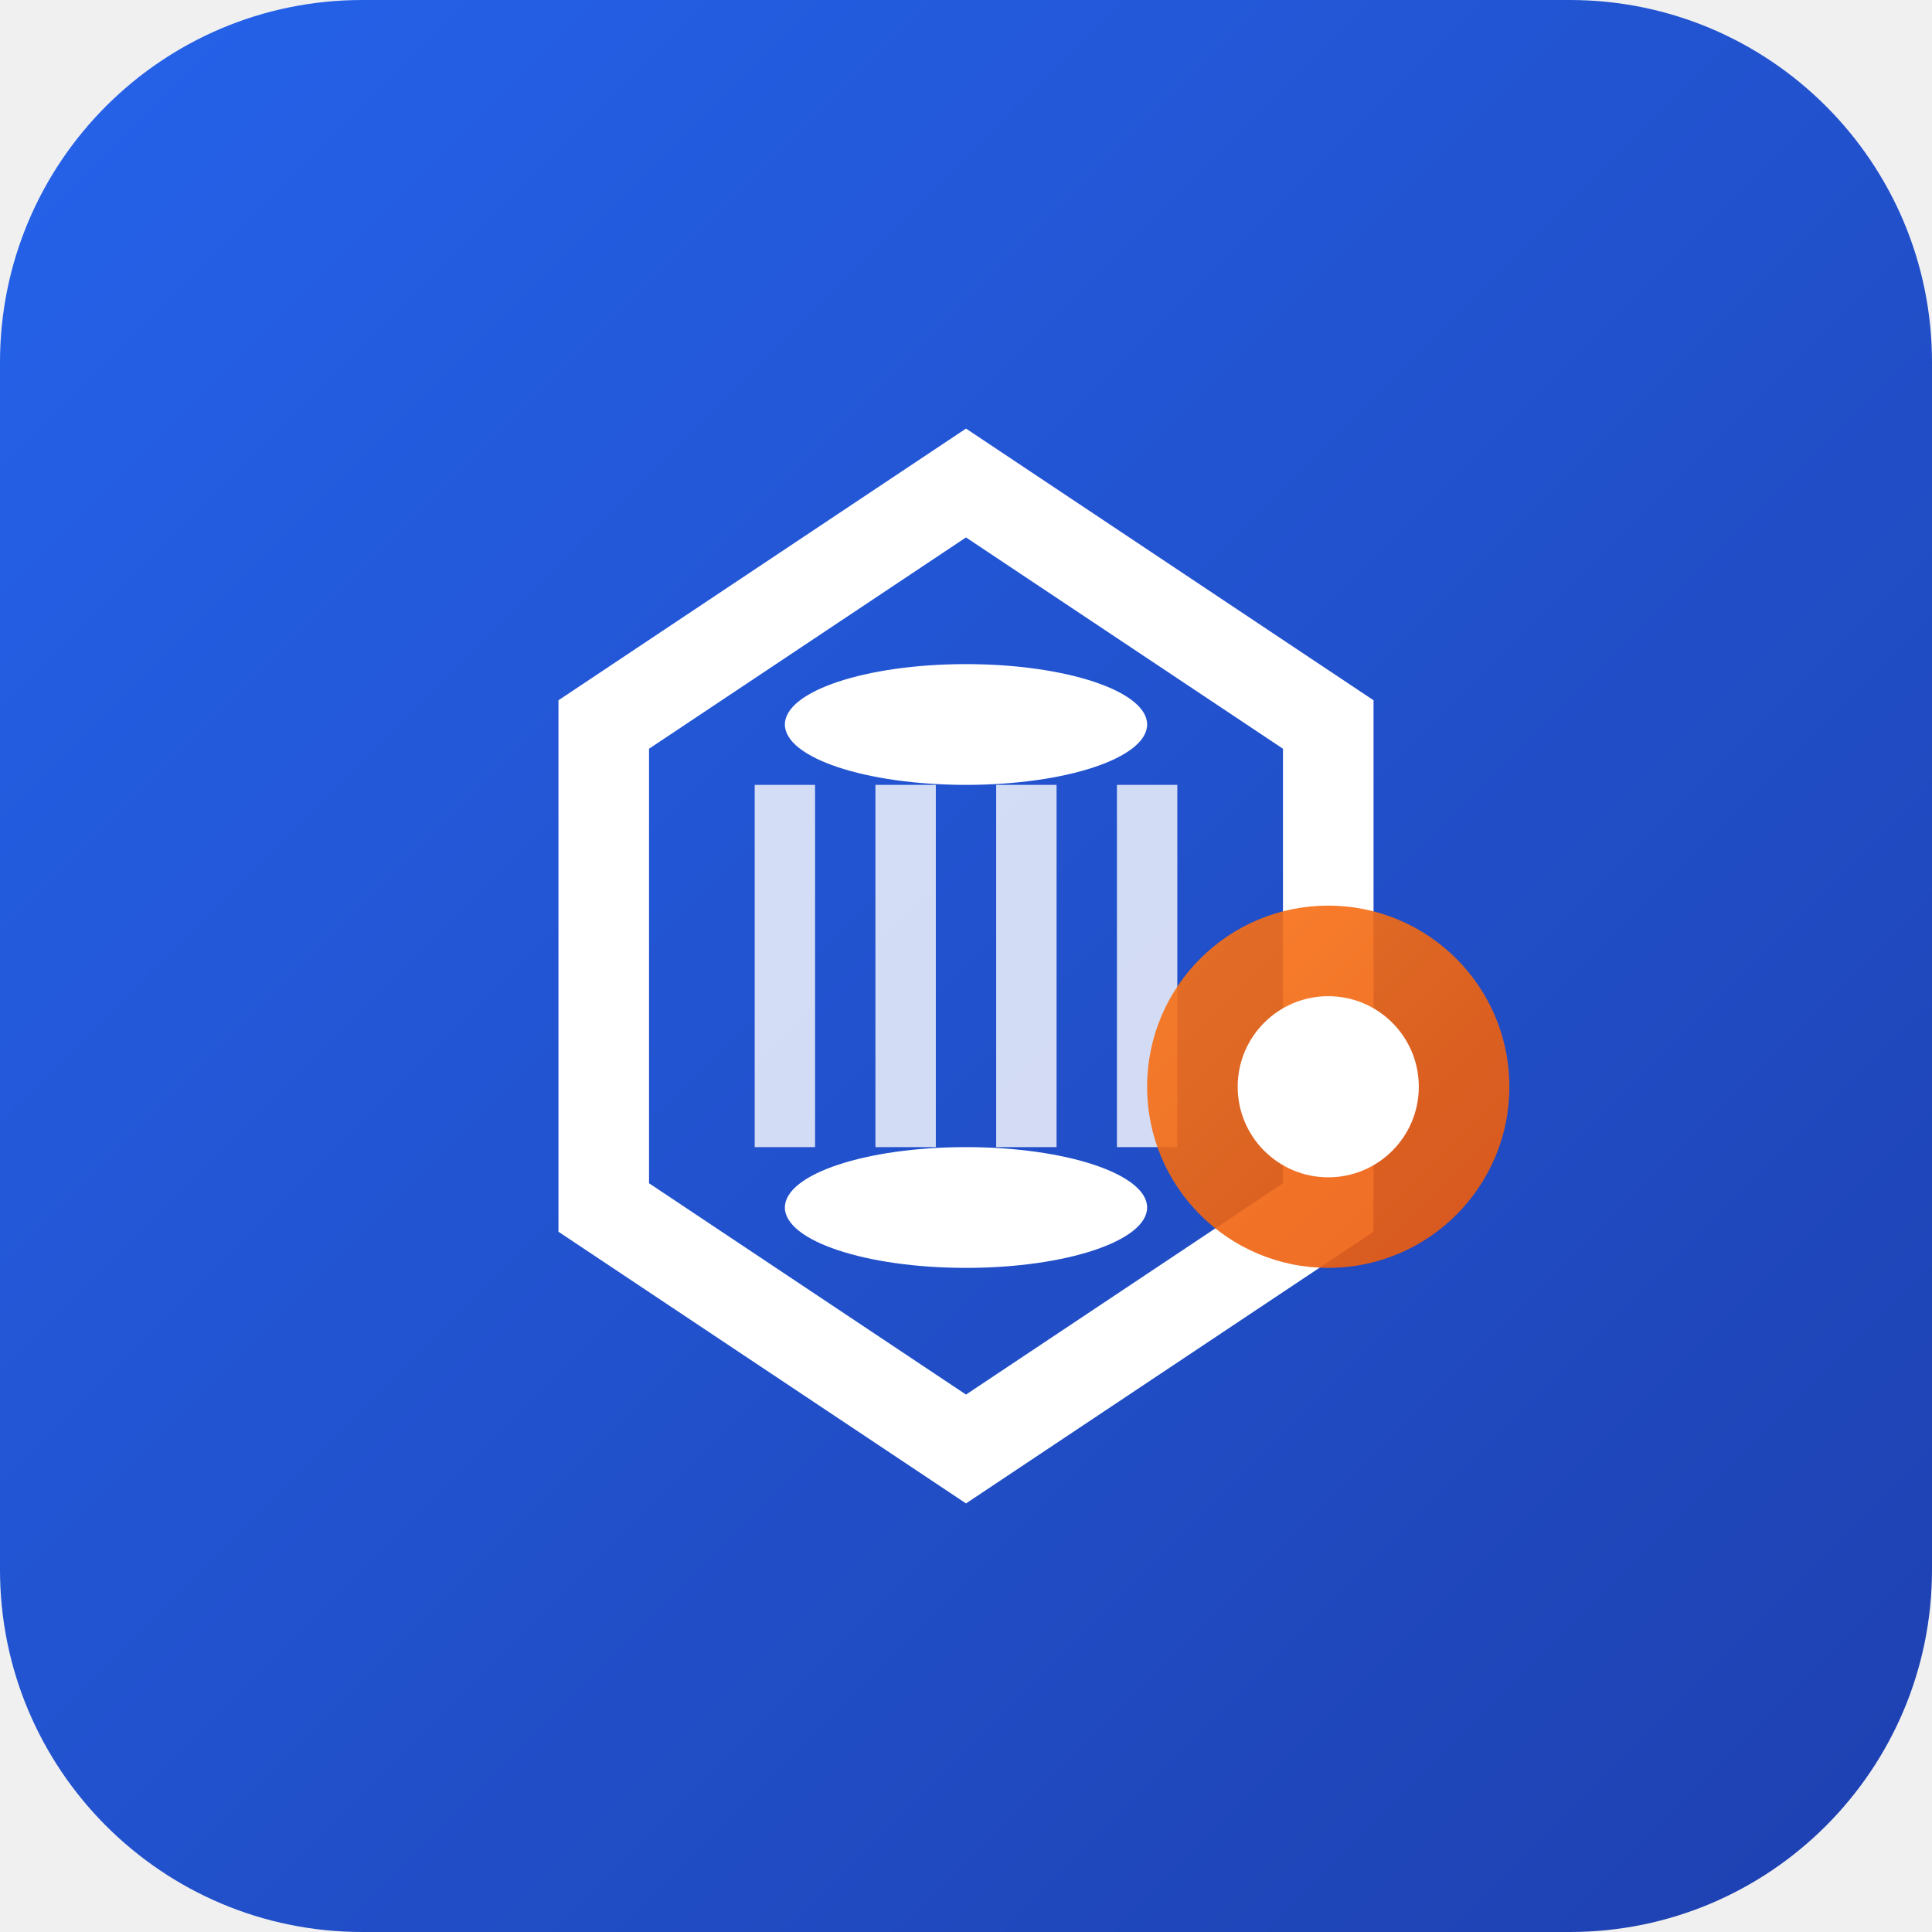
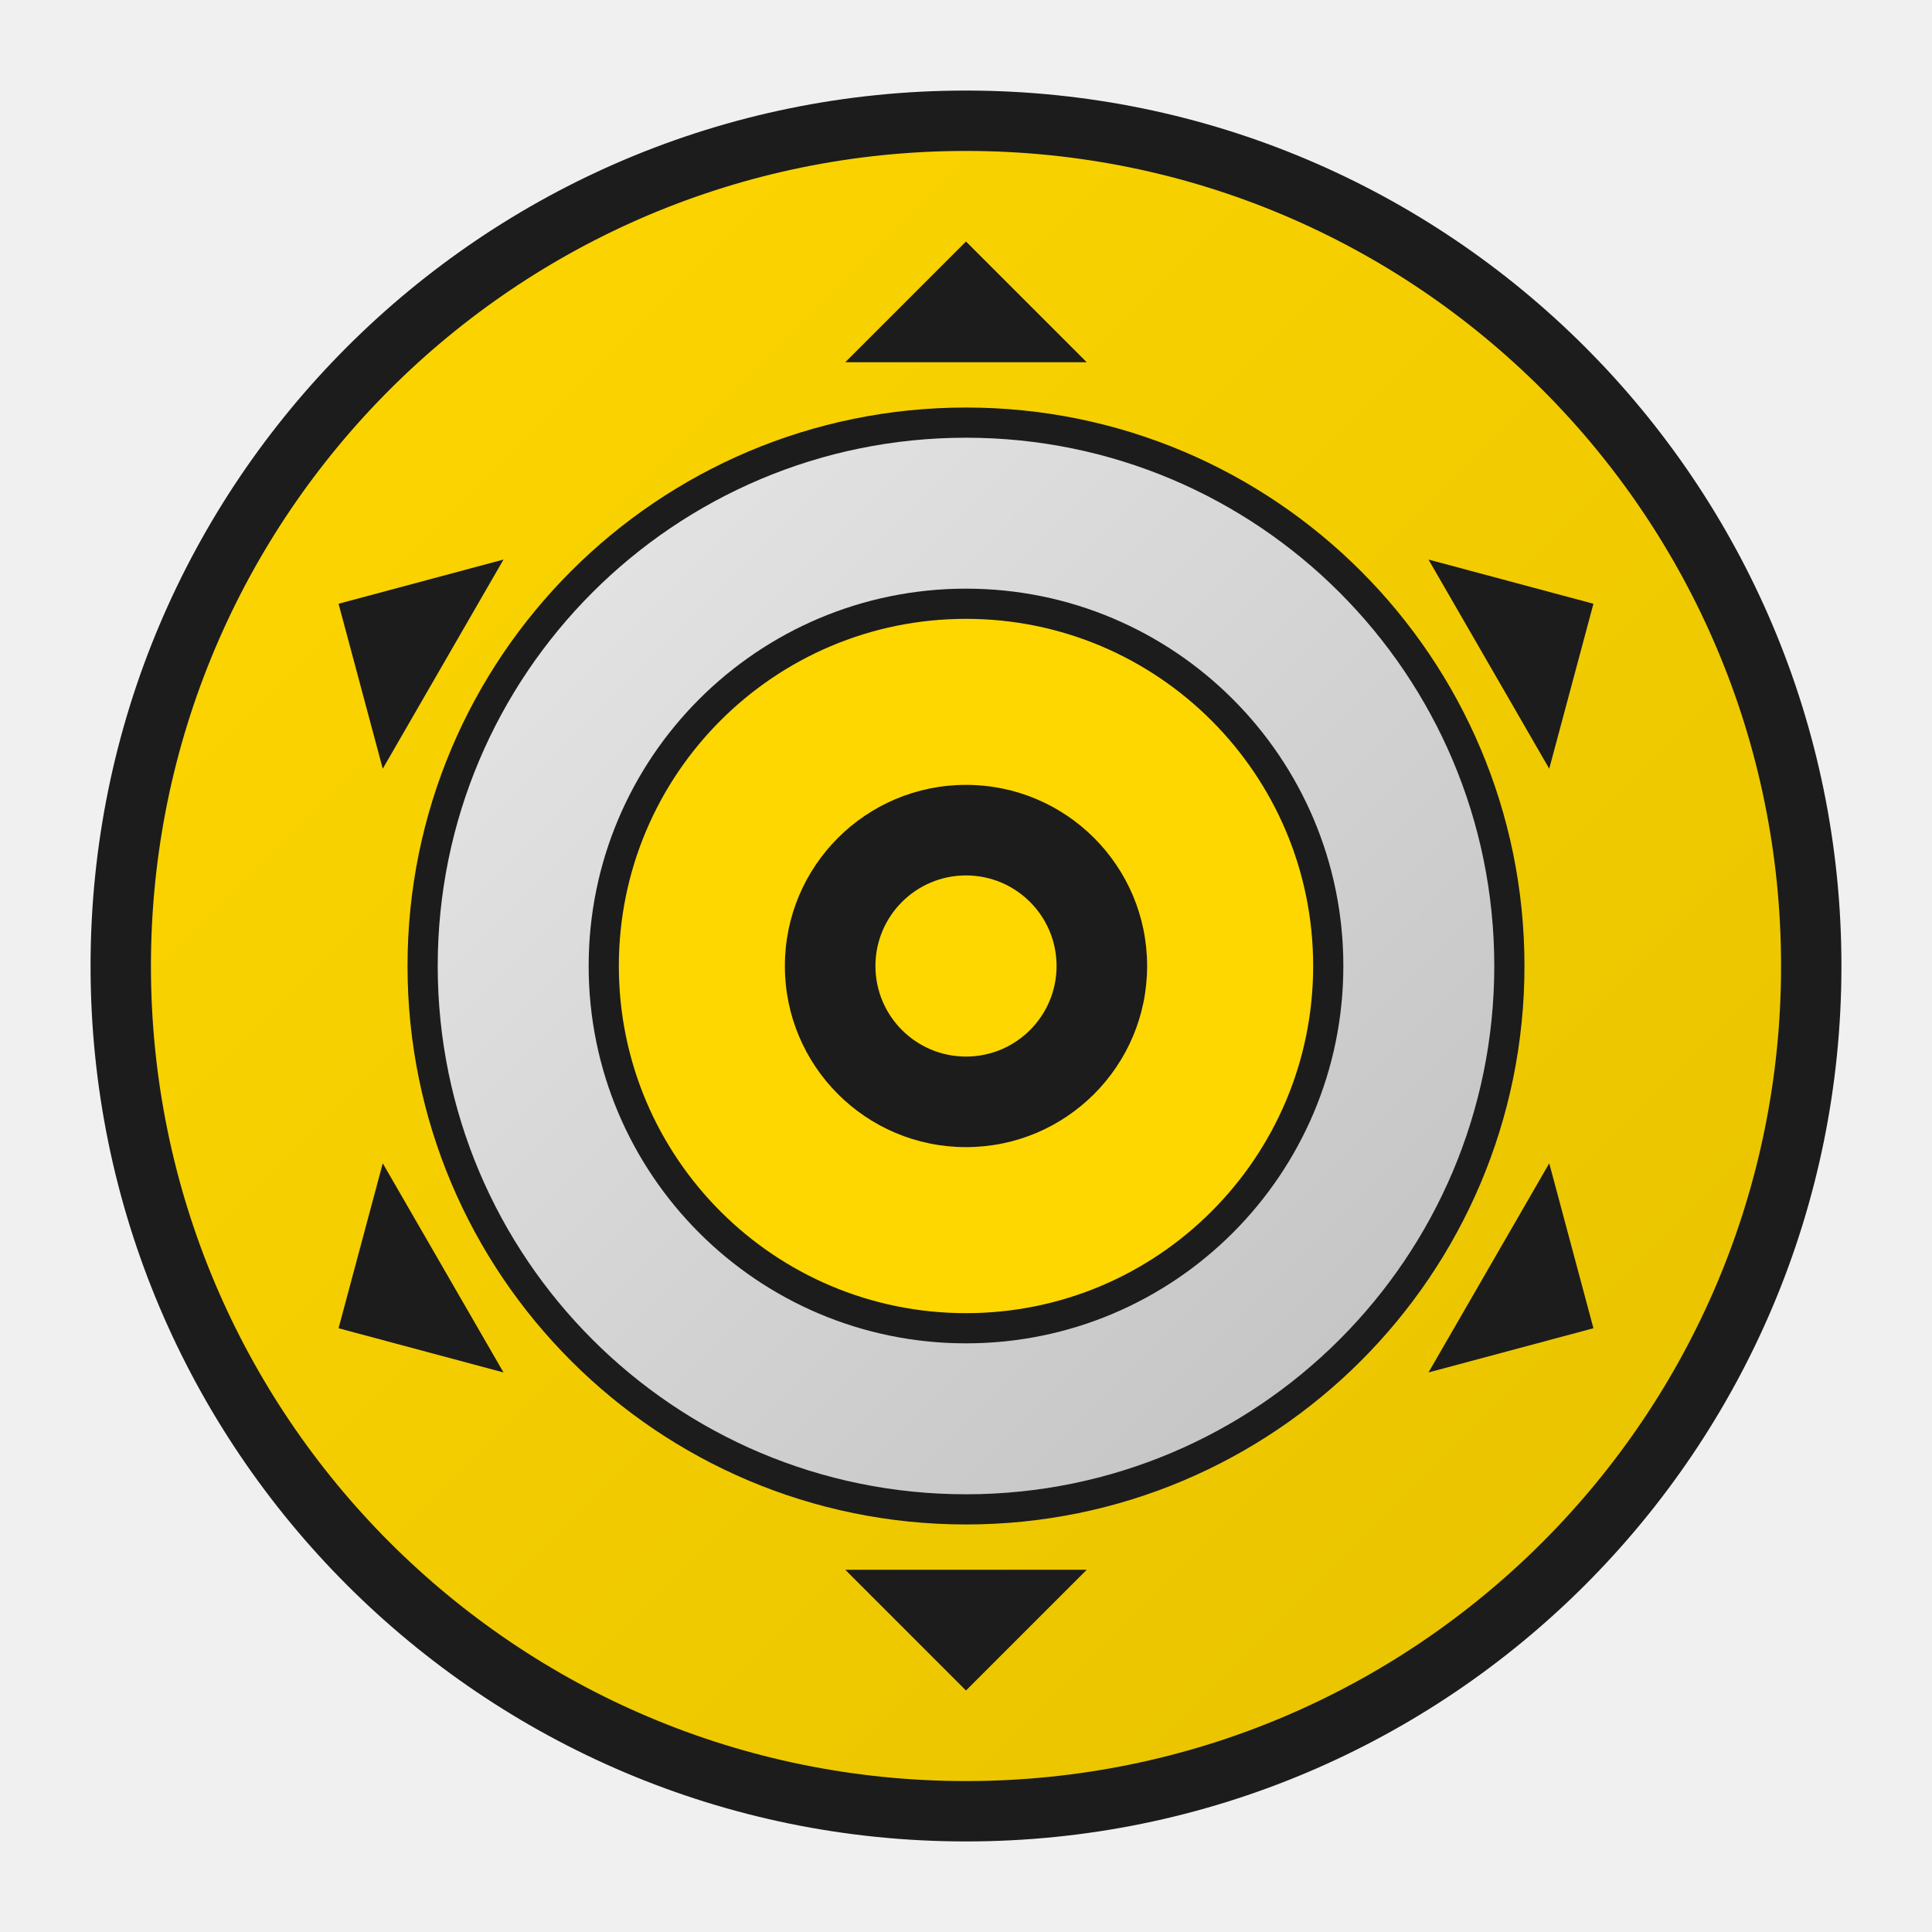
<svg xmlns="http://www.w3.org/2000/svg" width="32" height="32" viewBox="0 0 32 32">
  <defs>
    <linearGradient id="favGradient" x1="0%" y1="0%" x2="100%" y2="100%">
-       <stop offset="0%" style="stop-color:#2563EB;stop-opacity:1" />
-       <stop offset="100%" style="stop-color:#1E40AF;stop-opacity:1" />
+       <stop offset="0%" style="stop-color:#FFD700;stop-opacity:1" />
+       <stop offset="100%" style="stop-color:#E6C200;stop-opacity:1" />
    </linearGradient>
-     <linearGradient id="favAccent" x1="0%" y1="0%" x2="100%" y2="100%">
-       <stop offset="0%" style="stop-color:#F97316;stop-opacity:1" />
-       <stop offset="100%" style="stop-color:#EA580C;stop-opacity:1" />
+     <linearGradient id="silverGradient" x1="0%" y1="0%" x2="100%" y2="100%">
+       <stop offset="0%" style="stop-color:#E8E8E8;stop-opacity:1" />
+       <stop offset="100%" style="stop-color:#C0C0C0;stop-opacity:1" />
    </linearGradient>
  </defs>
-   <rect width="32" height="32" rx="6" fill="url(#favGradient)" />
-   <g transform="translate(6, 6)">
-     <polygon points="10,2 16,6 16,14 10,18 4,14 4,6" fill="none" stroke="white" stroke-width="1.5" />
-     <g stroke="white" stroke-width="1" opacity="0.8">
-       <line x1="7" y1="7" x2="7" y2="13" />
-       <line x1="9" y1="7" x2="9" y2="13" />
-       <line x1="11" y1="7" x2="11" y2="13" />
-       <line x1="13" y1="7" x2="13" y2="13" />
+   <circle cx="16" cy="16" r="14" fill="url(#favGradient)" stroke="#1C1C1C" stroke-width="1" />
+   <g transform="translate(16,16)">
+     <g fill="#1C1C1C">
+       <polygon points="0,-12 2,-10 -2,-10" transform="rotate(0)" />
+       <polygon points="0,-12 2,-10 -2,-10" transform="rotate(60)" />
+       <polygon points="0,-12 2,-10 -2,-10" transform="rotate(120)" />
+       <polygon points="0,-12 2,-10 -2,-10" transform="rotate(180)" />
+       <polygon points="0,-12 2,-10 -2,-10" transform="rotate(240)" />
+       <polygon points="0,-12 2,-10 -2,-10" transform="rotate(300)" />
    </g>
-     <ellipse cx="10" cy="6" rx="3" ry="1" fill="white" />
-     <ellipse cx="10" cy="14" rx="3" ry="1" fill="white" />
-     <circle cx="16" cy="12" r="3" fill="url(#favAccent)" opacity="0.9" />
-     <circle cx="16" cy="12" r="1.5" fill="white" />
+     <circle r="9" fill="url(#silverGradient)" stroke="#1C1C1C" stroke-width="0.5" />
+     <circle r="6" fill="#FFD700" stroke="#1C1C1C" stroke-width="0.5" />
+     <circle r="3" fill="#1C1C1C" />
+     <circle r="1.5" fill="#FFD700" />
  </g>
</svg>
